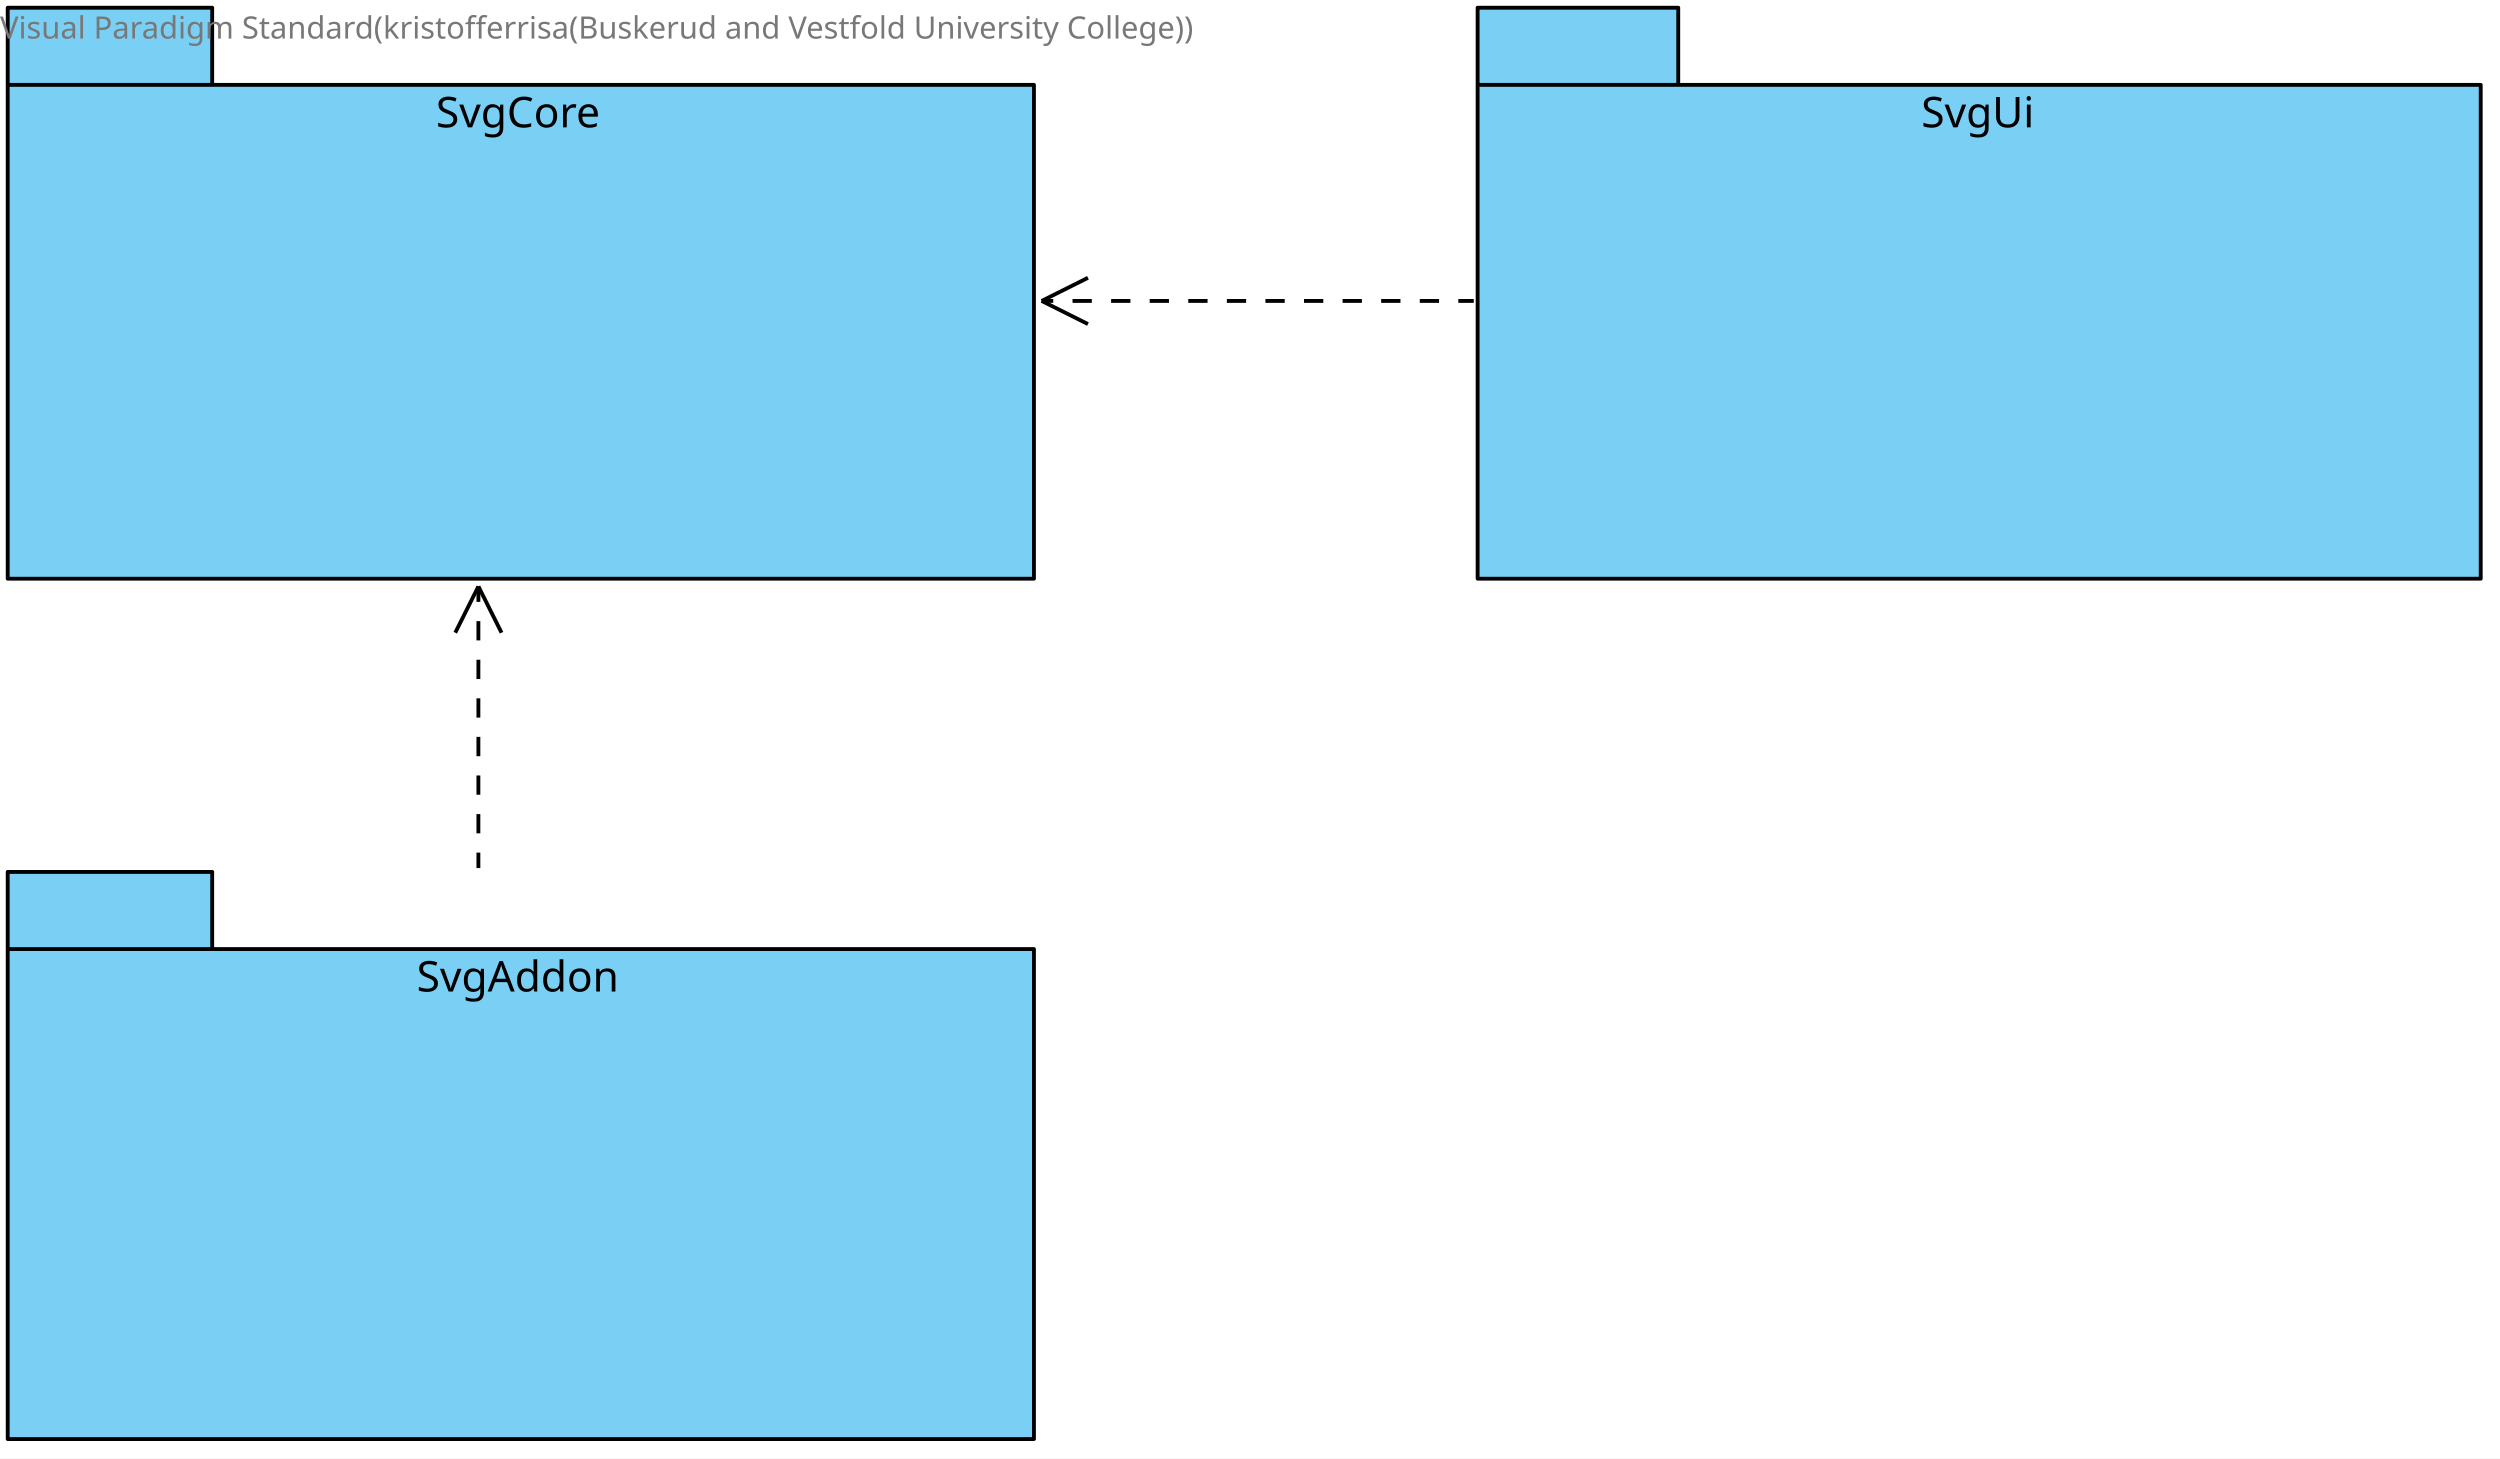
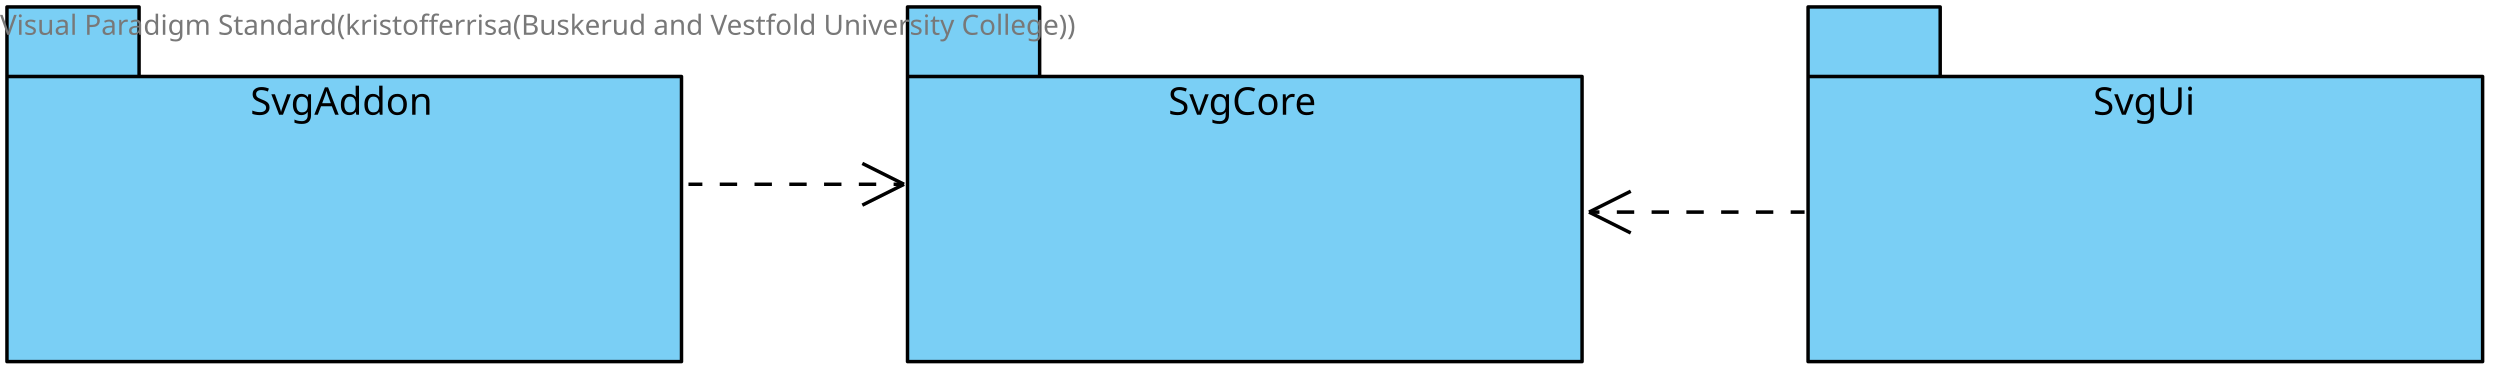
- <svg xmlns="http://www.w3.org/2000/svg" fill-opacity="0" color-rendering="auto" color-interpolation="auto" text-rendering="auto" stroke="rgb(0,0,0)" stroke-linecap="square" width="648" stroke-miterlimit="10" shape-rendering="auto" stroke-opacity="0" fill="rgb(0,0,0)" stroke-dasharray="none" font-weight="normal" stroke-width="1" height="378" font-family="'Dialog'" font-style="normal" stroke-linejoin="miter" font-size="12" stroke-dashoffset="0" image-rendering="auto">
+ <svg xmlns="http://www.w3.org/2000/svg" fill-opacity="0" color-rendering="auto" color-interpolation="auto" text-rendering="auto" stroke="rgb(0,0,0)" stroke-linecap="square" width="719" stroke-miterlimit="10" shape-rendering="auto" stroke-opacity="0" fill="rgb(0,0,0)" stroke-dasharray="none" font-weight="normal" stroke-width="1" height="109" font-family="'Dialog'" font-style="normal" stroke-linejoin="miter" font-size="12" stroke-dashoffset="0" image-rendering="auto">
  <defs id="genericDefs" />
  <g>
    <defs id="defs1">
      <clipPath clipPathUnits="userSpaceOnUse" id="clipPath1">
-         <path d="M-7 -7 L272 -7 L272 160 L-7 160 L-7 -7 Z" />
+         <path d="M-7 -7 L206 -7 L206 114 L-7 114 L-7 -7 Z" />
      </clipPath>
      <clipPath clipPathUnits="userSpaceOnUse" id="clipPath2">
-         <path d="M0 0 L0 129 L261 129 L261 0 Z" />
+         <path d="M0 0 L0 83 L195 83 L195 0 Z" />
      </clipPath>
      <clipPath clipPathUnits="userSpaceOnUse" id="clipPath3">
-         <path d="M-7 -7 L278 -7 L278 159 L-7 159 L-7 -7 Z" />
+         <path d="M0 0 L166 0 L166 104 L0 104 L0 0 Z" />
      </clipPath>
      <clipPath clipPathUnits="userSpaceOnUse" id="clipPath4">
-         <path d="M0 0 L0 128 L267 128 L267 0 Z" />
-       </clipPath>
-       <clipPath clipPathUnits="userSpaceOnUse" id="clipPath5">
-         <path d="M-7 -7 L278 -7 L278 160 L-7 160 L-7 -7 Z" />
-       </clipPath>
-       <clipPath clipPathUnits="userSpaceOnUse" id="clipPath6">
-         <path d="M0 0 L0 129 L267 129 L267 0 Z" />
-       </clipPath>
-       <clipPath clipPathUnits="userSpaceOnUse" id="clipPath7">
-         <path d="M0 0 L216 0 L216 104 L0 104 L0 0 Z" />
-       </clipPath>
-       <clipPath clipPathUnits="userSpaceOnUse" id="clipPath8">
-         <path d="M0 0 L0 104 L216 104 L216 0 Z" />
-       </clipPath>
-       <clipPath clipPathUnits="userSpaceOnUse" id="clipPath9">
-         <path d="M0 0 L104 0 L104 177 L0 177 L0 0 Z" />
-       </clipPath>
-       <clipPath clipPathUnits="userSpaceOnUse" id="clipPath10">
-         <path d="M0 0 L0 177 L104 177 L104 0 Z" />
+         <path d="M0 0 L0 104 L166 104 L166 0 Z" />
      </clipPath>
    </defs>
    <g fill="white" text-rendering="geometricPrecision" fill-opacity="1" stroke-opacity="1" stroke="white">
-       <rect x="0" width="648" height="378" y="0" stroke="none" />
+       <rect x="0" width="719" height="109" y="0" stroke="none" />
    </g>
-     <g font-size="11" transform="translate(383,2)" fill-opacity="1" fill="rgb(122,207,245)" text-rendering="geometricPrecision" font-family="sans-serif" stroke="rgb(122,207,245)" stroke-opacity="1">
-       <rect x="0" width="52" height="20" y="0" clip-path="url(#clipPath1)" stroke="none" />
-       <rect x="0" width="260" height="128" y="20" clip-path="url(#clipPath1)" stroke="none" />
+     <g font-size="11" transform="translate(520,2)" fill-opacity="1" fill="rgb(122,207,245)" text-rendering="geometricPrecision" image-rendering="optimizeQuality" font-family="sans-serif" stroke="rgb(122,207,245)" stroke-opacity="1">
+       <rect x="0" width="38" height="20" y="0" clip-path="url(#clipPath1)" stroke="none" />
+       <rect x="0" width="194" height="82" y="20" clip-path="url(#clipPath1)" stroke="none" />
    </g>
-     <g stroke-linecap="butt" font-size="11" transform="translate(383,2)" fill-opacity="1" fill="black" text-rendering="geometricPrecision" font-family="sans-serif" stroke-linejoin="round" stroke="black" stroke-opacity="1" stroke-miterlimit="0">
-       <path fill="none" d="M0 20 L260 20 L260 148 L0 148 L0 0 L52 0 L52 20" clip-path="url(#clipPath1)" />
+     <g stroke-linecap="butt" font-size="11" transform="translate(520,2)" fill-opacity="1" fill="black" text-rendering="geometricPrecision" image-rendering="optimizeQuality" font-family="sans-serif" stroke-linejoin="round" stroke="black" stroke-opacity="1" stroke-miterlimit="0">
+       <path fill="none" d="M0 20 L194 20 L194 102 L0 102 L0 0 L38 0 L38 20" clip-path="url(#clipPath1)" />
    </g>
-     <g font-size="11" transform="translate(383,22)" fill-opacity="1" fill="black" text-rendering="geometricPrecision" font-family="sans-serif" stroke="black" stroke-opacity="1">
-       <text x="115" xml:space="preserve" y="11" clip-path="url(#clipPath2)" stroke="none">SvgUi</text>
+     <g font-size="11" transform="translate(520,22)" fill-opacity="1" fill="black" text-rendering="geometricPrecision" image-rendering="optimizeQuality" font-family="sans-serif" stroke="black" stroke-opacity="1">
+       <text x="82" xml:space="preserve" y="11" clip-path="url(#clipPath2)" stroke="none">SvgUi</text>
    </g>
-     <g font-size="11" transform="translate(2,226)" fill-opacity="1" fill="rgb(122,207,245)" text-rendering="geometricPrecision" font-family="sans-serif" stroke="rgb(122,207,245)" stroke-opacity="1">
-       <rect x="0" width="53" height="20" y="0" clip-path="url(#clipPath3)" stroke="none" />
-       <rect x="0" width="266" height="127" y="20" clip-path="url(#clipPath3)" stroke="none" />
+     <g font-size="11" transform="translate(2,2)" fill-opacity="1" fill="rgb(122,207,245)" text-rendering="geometricPrecision" image-rendering="optimizeQuality" font-family="sans-serif" stroke="rgb(122,207,245)" stroke-opacity="1">
+       <rect x="0" width="38" height="20" y="0" clip-path="url(#clipPath1)" stroke="none" />
+       <rect x="0" width="194" height="82" y="20" clip-path="url(#clipPath1)" stroke="none" />
    </g>
-     <g stroke-linecap="butt" font-size="11" transform="translate(2,226)" fill-opacity="1" fill="black" text-rendering="geometricPrecision" font-family="sans-serif" stroke-linejoin="round" stroke="black" stroke-opacity="1" stroke-miterlimit="0">
-       <path fill="none" d="M0 20 L266 20 L266 147 L0 147 L0 0 L53 0 L53 20" clip-path="url(#clipPath3)" />
+     <g stroke-linecap="butt" font-size="11" transform="translate(2,2)" fill-opacity="1" fill="black" text-rendering="geometricPrecision" image-rendering="optimizeQuality" font-family="sans-serif" stroke-linejoin="round" stroke="black" stroke-opacity="1" stroke-miterlimit="0">
+       <path fill="none" d="M0 20 L194 20 L194 102 L0 102 L0 0 L38 0 L38 20" clip-path="url(#clipPath1)" />
    </g>
-     <g font-size="11" transform="translate(2,246)" fill-opacity="1" fill="black" text-rendering="geometricPrecision" font-family="sans-serif" stroke="black" stroke-opacity="1">
-       <text x="106" xml:space="preserve" y="11" clip-path="url(#clipPath4)" stroke="none">SvgAddon</text>
+     <g font-size="11" transform="translate(2,22)" fill-opacity="1" fill="black" text-rendering="geometricPrecision" image-rendering="optimizeQuality" font-family="sans-serif" stroke="black" stroke-opacity="1">
+       <text x="70" xml:space="preserve" y="11" clip-path="url(#clipPath2)" stroke="none">SvgAddon</text>
    </g>
-     <g font-size="11" transform="translate(2,2)" fill-opacity="1" fill="rgb(122,207,245)" text-rendering="geometricPrecision" font-family="sans-serif" stroke="rgb(122,207,245)" stroke-opacity="1">
-       <rect x="0" width="53" height="20" y="0" clip-path="url(#clipPath5)" stroke="none" />
-       <rect x="0" width="266" height="128" y="20" clip-path="url(#clipPath5)" stroke="none" />
+     <g font-size="11" transform="translate(261,2)" fill-opacity="1" fill="rgb(122,207,245)" text-rendering="geometricPrecision" image-rendering="optimizeQuality" font-family="sans-serif" stroke="rgb(122,207,245)" stroke-opacity="1">
+       <rect x="0" width="38" height="20" y="0" clip-path="url(#clipPath1)" stroke="none" />
+       <rect x="0" width="194" height="82" y="20" clip-path="url(#clipPath1)" stroke="none" />
    </g>
-     <g stroke-linecap="butt" font-size="11" transform="translate(2,2)" fill-opacity="1" fill="black" text-rendering="geometricPrecision" font-family="sans-serif" stroke-linejoin="round" stroke="black" stroke-opacity="1" stroke-miterlimit="0">
-       <path fill="none" d="M0 20 L266 20 L266 148 L0 148 L0 0 L53 0 L53 20" clip-path="url(#clipPath5)" />
+     <g stroke-linecap="butt" font-size="11" transform="translate(261,2)" fill-opacity="1" fill="black" text-rendering="geometricPrecision" image-rendering="optimizeQuality" font-family="sans-serif" stroke-linejoin="round" stroke="black" stroke-opacity="1" stroke-miterlimit="0">
+       <path fill="none" d="M0 20 L194 20 L194 102 L0 102 L0 0 L38 0 L38 20" clip-path="url(#clipPath1)" />
    </g>
-     <g font-size="11" transform="translate(2,22)" fill-opacity="1" fill="black" text-rendering="geometricPrecision" font-family="sans-serif" stroke="black" stroke-opacity="1">
-       <text x="111" xml:space="preserve" y="11" clip-path="url(#clipPath6)" stroke="none">SvgCore</text>
+     <g font-size="11" transform="translate(261,22)" fill-opacity="1" fill="black" text-rendering="geometricPrecision" image-rendering="optimizeQuality" font-family="sans-serif" stroke="black" stroke-opacity="1">
+       <text x="75" xml:space="preserve" y="11" clip-path="url(#clipPath2)" stroke="none">SvgCore</text>
    </g>
-     <g stroke-linecap="butt" font-size="11" transform="translate(220,28)" fill-opacity="1" stroke-dashoffset="1" fill="black" text-rendering="geometricPrecision" font-family="sans-serif" stroke-linejoin="round" stroke-dasharray="5" stroke="black" stroke-opacity="1">
-       <line y2="50" fill="none" x1="162" clip-path="url(#clipPath8)" x2="50" y1="50" />
-       <line clip-path="url(#clipPath8)" stroke-dashoffset="0" fill="none" x1="50" x2="62" y1="50" y2="56" stroke-dasharray="none" />
-       <line clip-path="url(#clipPath8)" stroke-dashoffset="0" fill="none" x1="50" x2="62" y1="50" y2="44" stroke-dasharray="none" />
+     <g fill-opacity="1" text-rendering="geometricPrecision" stroke="black" stroke-linecap="butt" transform="translate(407,11)" stroke-opacity="1" fill="black" stroke-dasharray="5" font-family="sans-serif" stroke-linejoin="round" font-size="11" stroke-dashoffset="1" image-rendering="optimizeQuality">
+       <line y2="50" fill="none" x1="112" clip-path="url(#clipPath4)" x2="50" y1="50" />
+       <line clip-path="url(#clipPath4)" stroke-dashoffset="0" fill="none" x1="50" x2="62" y1="50" y2="56" stroke-dasharray="none" />
+       <line clip-path="url(#clipPath4)" stroke-dashoffset="0" fill="none" x1="50" x2="62" y1="50" y2="44" stroke-dasharray="none" />
    </g>
-     <g stroke-linecap="butt" font-size="11" transform="translate(74,102)" fill-opacity="1" stroke-dashoffset="1" fill="black" text-rendering="geometricPrecision" font-family="sans-serif" stroke-linejoin="round" stroke-dasharray="5" stroke="black" stroke-opacity="1">
-       <line y2="50" fill="none" x1="50" clip-path="url(#clipPath10)" x2="50" y1="123" />
-       <line clip-path="url(#clipPath10)" stroke-dashoffset="0" fill="none" x1="50" x2="44" y1="50" y2="62" stroke-dasharray="none" />
-       <line clip-path="url(#clipPath10)" stroke-dashoffset="0" fill="none" x1="50" x2="56" y1="50" y2="62" stroke-dasharray="none" />
+     <g fill-opacity="1" text-rendering="geometricPrecision" stroke="black" stroke-linecap="butt" transform="translate(148,3)" stroke-opacity="1" fill="black" stroke-dasharray="5" font-family="sans-serif" stroke-linejoin="round" font-size="11" stroke-dashoffset="1" image-rendering="optimizeQuality">
+       <line y2="50" fill="none" x1="50" clip-path="url(#clipPath4)" x2="112" y1="50" />
+       <line clip-path="url(#clipPath4)" stroke-dashoffset="0" fill="none" x1="112" x2="100" y1="50" y2="44" stroke-dasharray="none" />
+       <line clip-path="url(#clipPath4)" stroke-dashoffset="0" fill="none" x1="112" x2="100" y1="50" y2="56" stroke-dasharray="none" />
    </g>
-     <g fill="rgb(120,120,120)" text-rendering="geometricPrecision" fill-opacity="1" font-size="8" stroke-opacity="1" stroke="rgb(120,120,120)">
+     <g font-size="8" fill-opacity="1" fill="rgb(120,120,120)" text-rendering="geometricPrecision" image-rendering="optimizeQuality" stroke="rgb(120,120,120)" stroke-opacity="1">
      <text x="0" xml:space="preserve" y="10" stroke="none">Visual Paradigm Standard(kristofferrisa(Buskerud and Vestfold University College))</text>
    </g>
  </g>
</svg>
